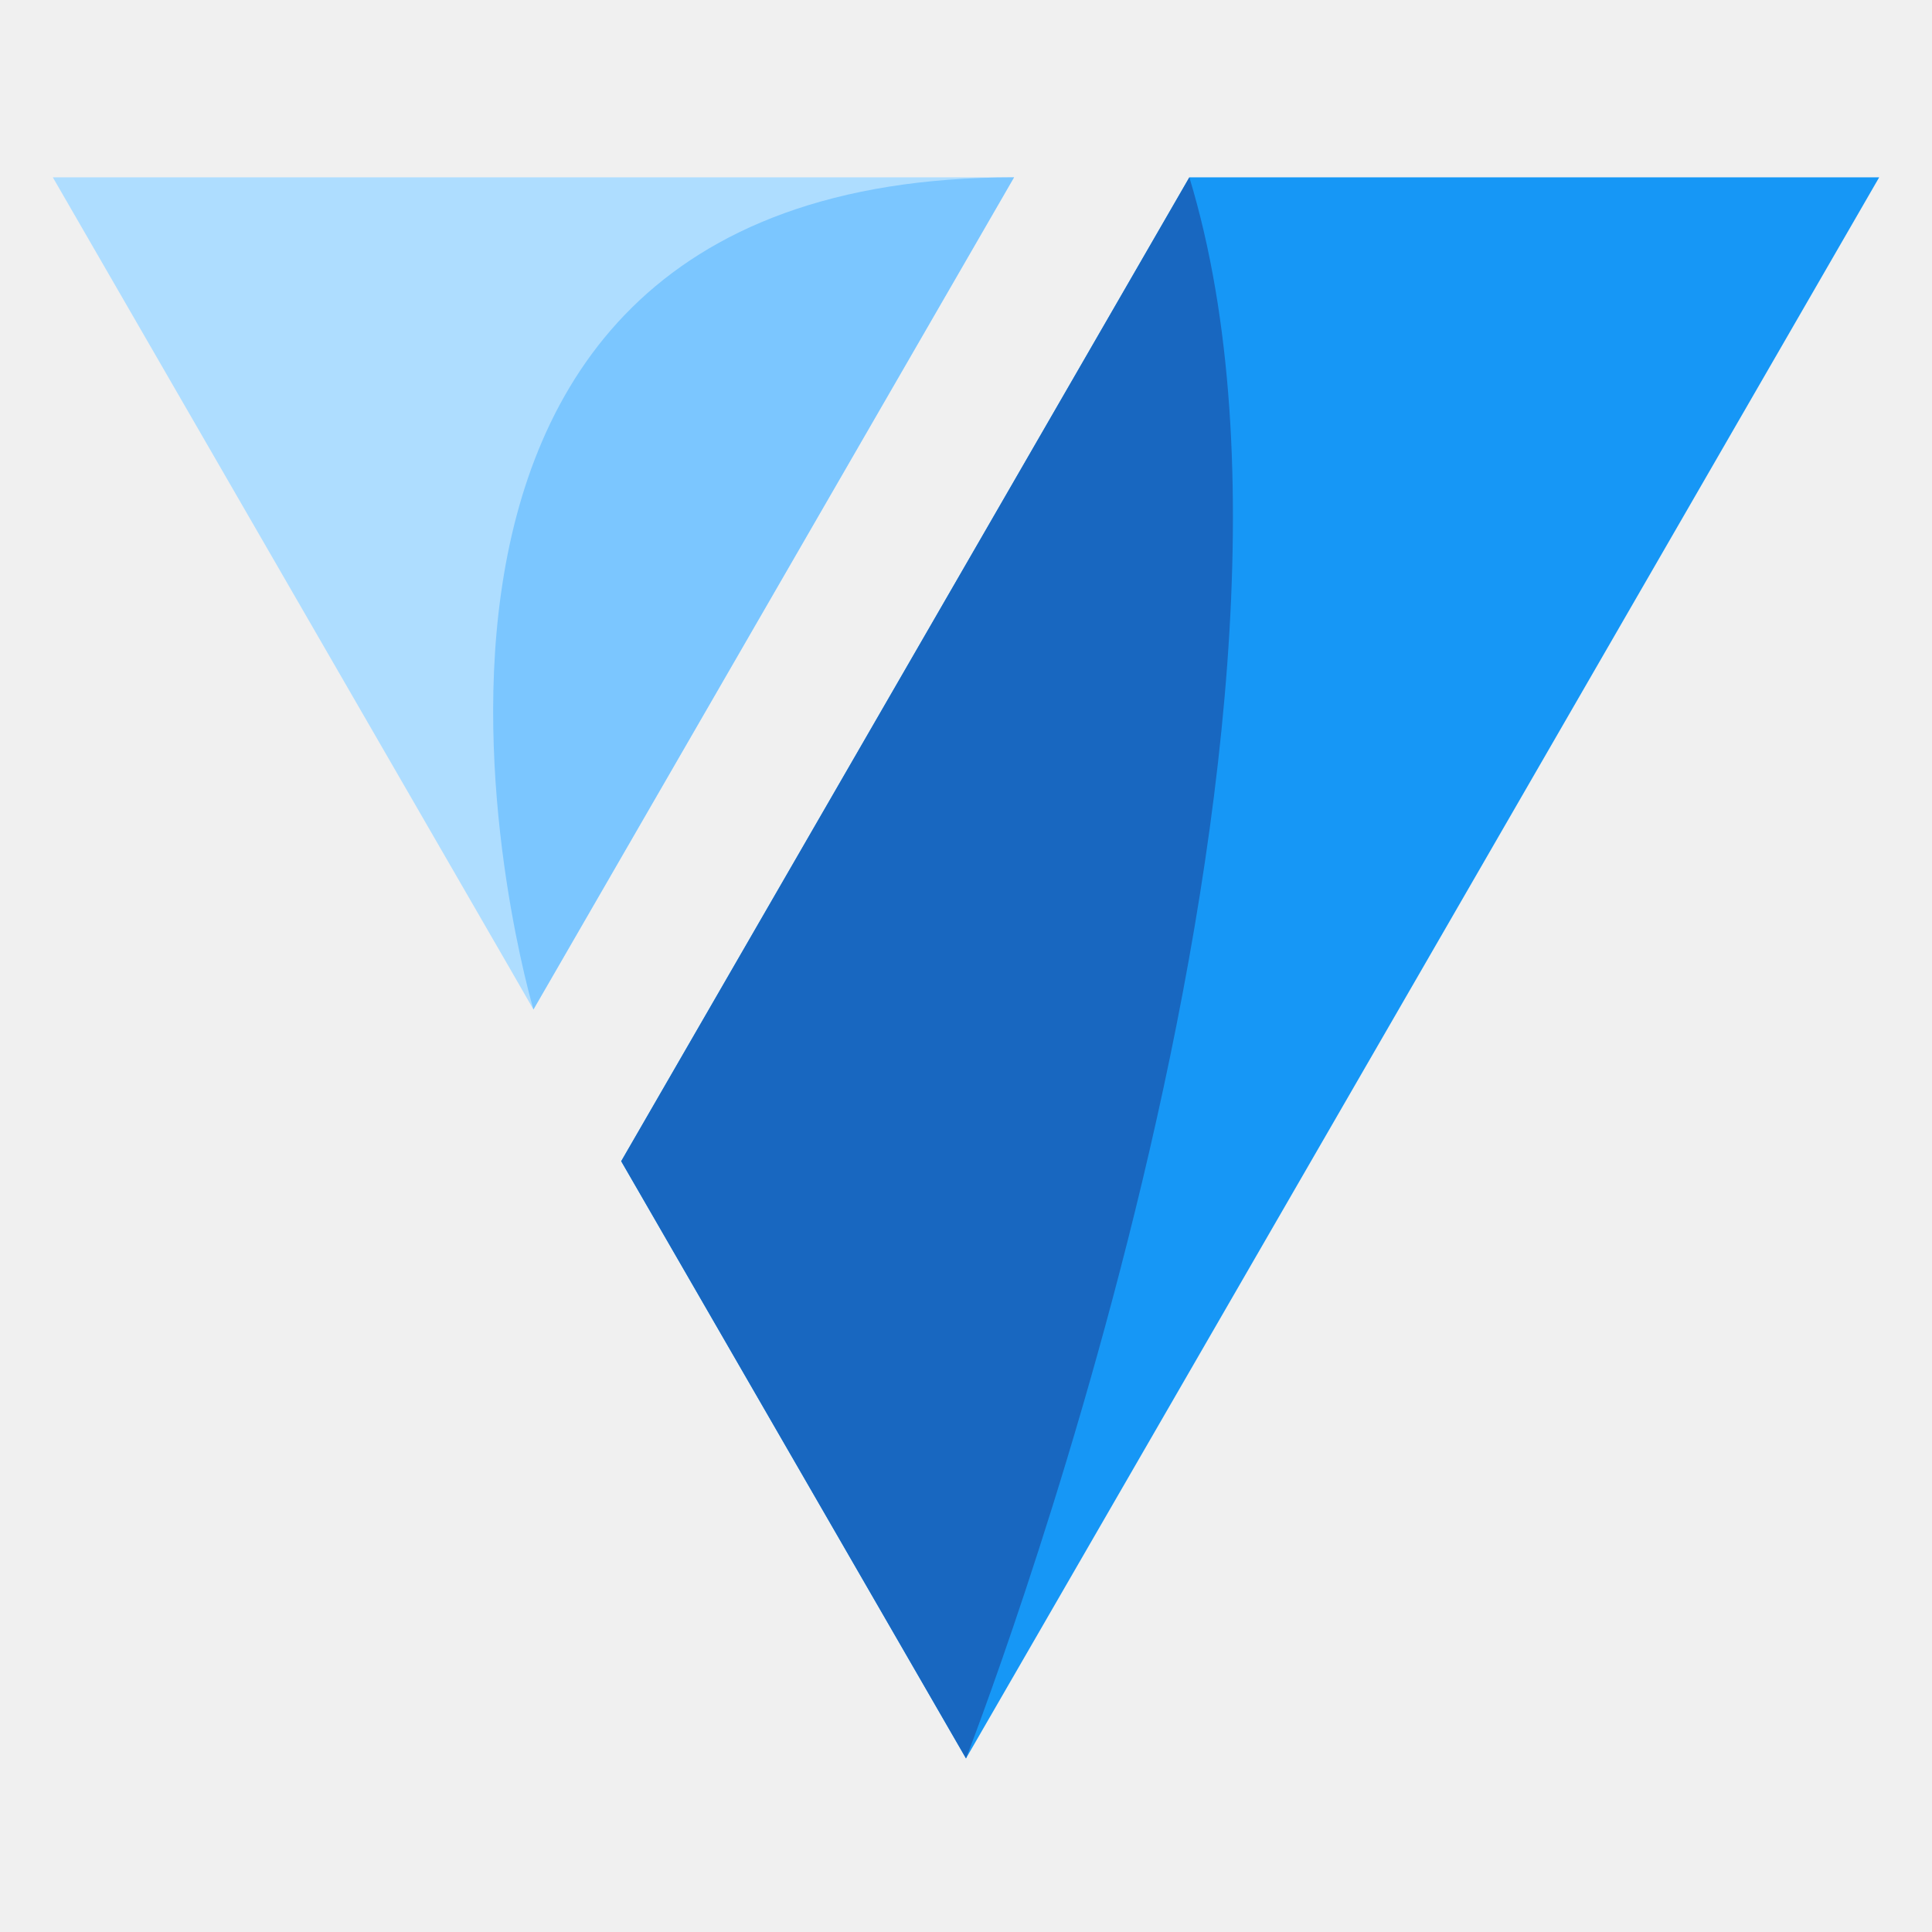
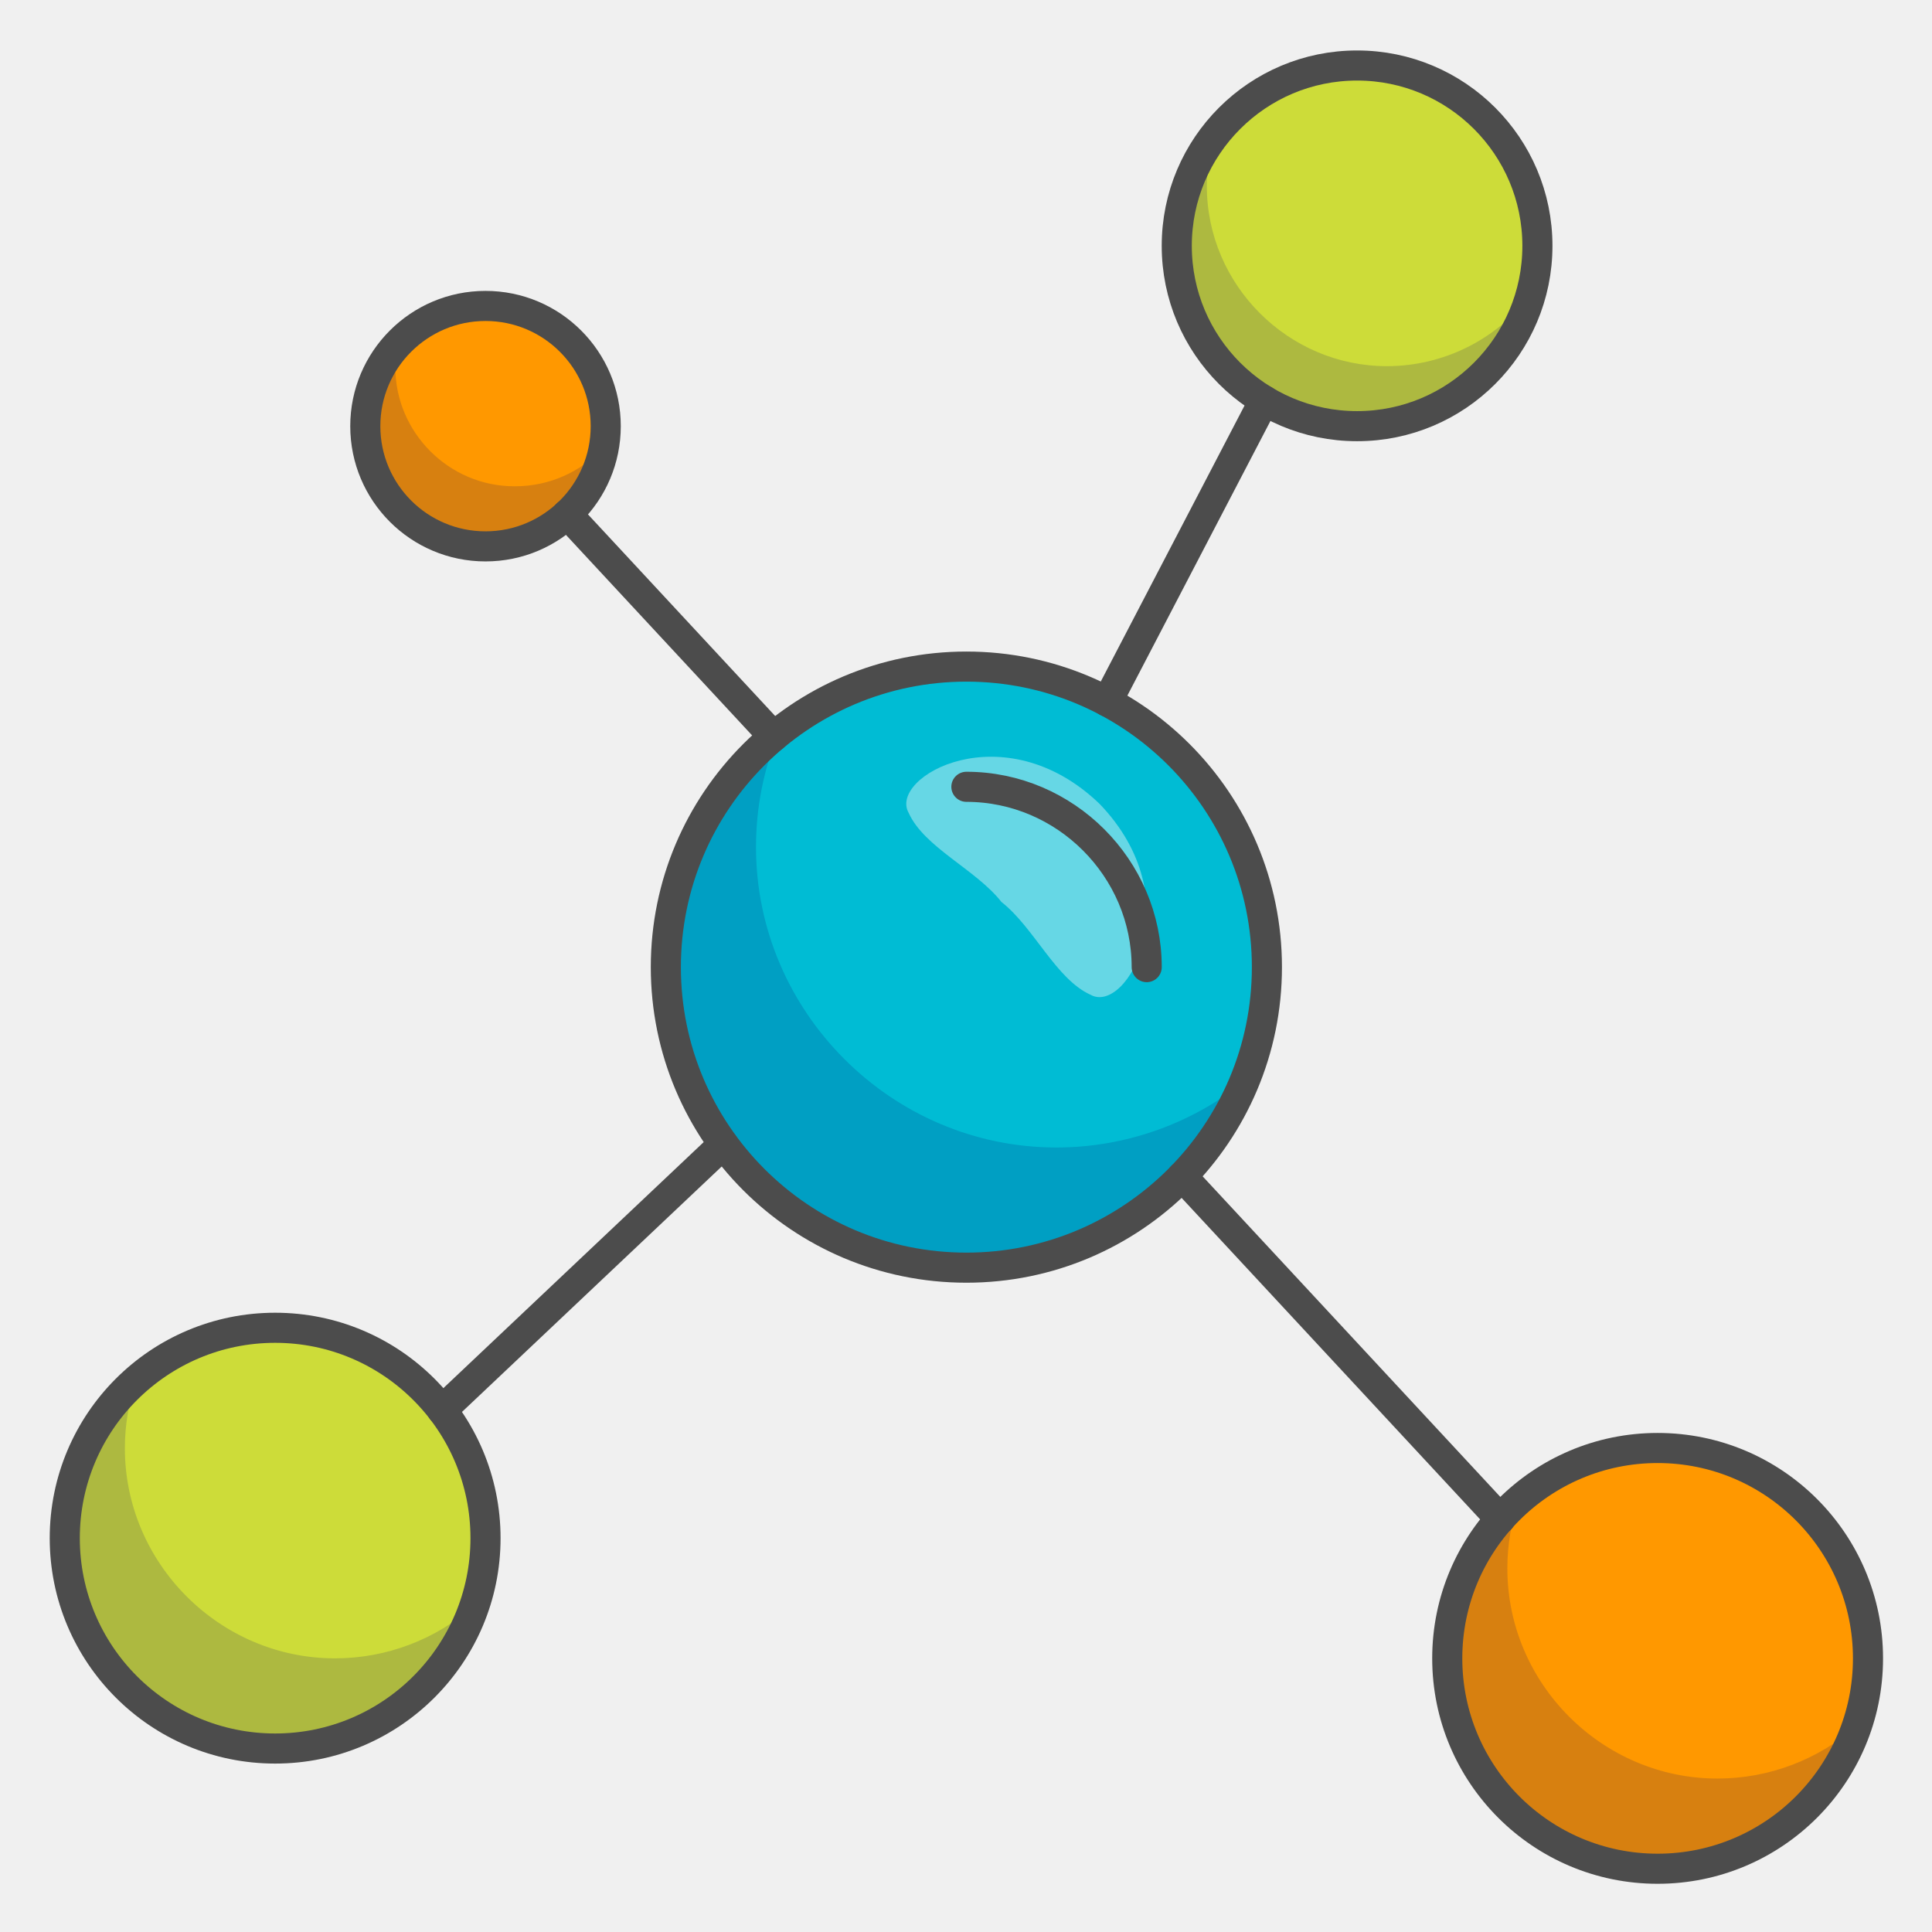
- <svg xmlns="http://www.w3.org/2000/svg" width="512" height="512" viewBox="0 0 512 512" fill="none">
-   <path d="M261.126 140.65L164.624 307.732L256.001 466L377.028 256.5L498.001 47H315.192L261.126 140.65Z" fill="#1697F6" />
-   <path d="M135.027 256.5L141.365 267.518L231.64 111.178L268.731 47H256H14L135.027 256.5Z" fill="#AEDDFF" />
-   <path d="M315.191 47C360.935 197.446 256 466 256 466L164.624 307.732L315.191 47Z" fill="#1867C0" />
-   <path d="M268.731 47C76.003 47 141.366 267.518 141.366 267.518L268.731 47Z" fill="#7BC6FF" />
+ <svg xmlns="http://www.w3.org/2000/svg" width="100%" height="100%" viewBox="0 0 226 226" style="fill-rule:evenodd;clip-rule:evenodd;stroke-linecap:round;stroke-linejoin:round;stroke-miterlimit:10;">
+   <circle cx="158.748" cy="28.757" r="21.094" style="fill:#cddc39;" />
+   <circle cx="32.185" cy="179.929" r="24.609" style="fill:#cddc39;" />
+   <circle cx="113.044" cy="113.132" r="35.156" style="fill:#00bcd4;" />
+   <circle cx="56.794" cy="49.851" r="14.063" style="fill:#ff9800;" />
+   <circle cx="193.904" cy="193.991" r="24.609" style="fill:#ff9800;" />
+   <path d="M179.033,34.484c-3.98,5.255 -10.203,8.349 -16.795,8.349c-11.556,-0 -21.065,-9.509 -21.065,-21.066c-0,-1.95 0.271,-3.892 0.805,-5.768c-2.831,3.685 -4.366,8.204 -4.366,12.851c-0,11.571 9.522,21.093 21.093,21.093c9.451,0 17.803,-6.351 20.328,-15.459Zm-164.426,134.898c0.003,-2.684 0.448,-5.349 1.315,-7.889c-5.33,4.67 -8.39,11.422 -8.39,18.508c-0,13.501 11.109,24.61 24.609,24.61c10.552,-0 19.983,-6.787 23.335,-16.793c-4.493,3.975 -10.289,6.171 -16.288,6.171c-13.485,-0 -24.581,-11.096 -24.581,-24.581c-0,-0.009 -0,-0.017 -0,-0.026Zm73.828,-70.312c-0.001,-4.584 0.897,-9.123 2.644,-13.36c-8.336,6.667 -13.197,16.78 -13.197,27.454c0,19.286 15.871,35.156 35.157,35.156c14.24,0 27.134,-8.651 32.532,-21.829c-6.237,5.009 -14.001,7.741 -22.001,7.741c-19.274,0 -35.135,-15.86 -35.135,-35.135c-0,-0.009 -0,-0.018 0,-0.027Zm-28.125,-42.188c-0.05,0.001 -0.1,0.001 -0.15,0.001c-7.633,-0 -13.914,-6.282 -13.914,-13.915c-0,-0.884 0.084,-1.766 0.251,-2.634c-2.407,2.595 -3.745,6.006 -3.745,9.544c-0,7.7 6.335,14.035 14.034,14.035c6.775,-0 12.631,-4.906 13.818,-11.577c-2.642,2.889 -6.379,4.54 -10.294,4.546Zm116.016,126.563c0.003,-2.684 0.447,-5.35 1.314,-7.889c-5.329,4.67 -8.39,11.422 -8.39,18.508c0,13.5 11.11,24.609 24.61,24.609c10.552,0 19.983,-6.787 23.335,-16.792c-4.493,3.974 -10.289,6.17 -16.288,6.17c-13.485,0 -24.581,-11.096 -24.581,-24.581c-0,-0.008 -0,-0.017 -0,-0.025Z" style="fill:#000064;fill-opacity:0.16;fill-rule:nonzero;" />
+   <path d="M128.626,94.035c-11.198,-10.772 -24.74,-3.164 -22.332,1.055c1.821,4.05 7.875,6.616 10.853,10.42c3.804,2.978 6.37,9.028 10.42,10.853c4.223,2.394 11.845,-11.131 1.059,-22.328Z" style="fill:#fff;fill-opacity:0.4;fill-rule:nonzero;" />
+   <path d="M147.884,46.834l-18.358,35.238m-44.916,51.781l-32.903,31.096" style="fill:none;fill-rule:nonzero;stroke:#4c4c4c;stroke-width:3.52px;" />
+   <circle cx="158.748" cy="28.757" r="21.094" style="fill:none;stroke:#4c4c4c;stroke-width:3.52px;" />
+   <circle cx="32.185" cy="179.929" r="24.609" style="fill:none;stroke:#4c4c4c;stroke-width:3.52px;" />
+   <circle cx="113.044" cy="113.132" r="35.156" style="fill:none;stroke:#4c4c4c;stroke-width:3.52px;" />
+   <path d="M113.044,92.038c11.572,0 21.094,9.522 21.094,21.094m4.142,24.472l37.223,40.085m-109.15,-117.544l24.149,26.008" style="fill:none;fill-rule:nonzero;stroke:#4c4c4c;stroke-width:3.52px;" />
+   <circle cx="56.794" cy="49.851" r="14.063" style="fill:none;stroke:#4c4c4c;stroke-width:3.52px;" />
+   <circle cx="193.904" cy="193.991" r="24.609" style="fill:none;stroke:#4c4c4c;stroke-width:3.52px;" />
</svg>
